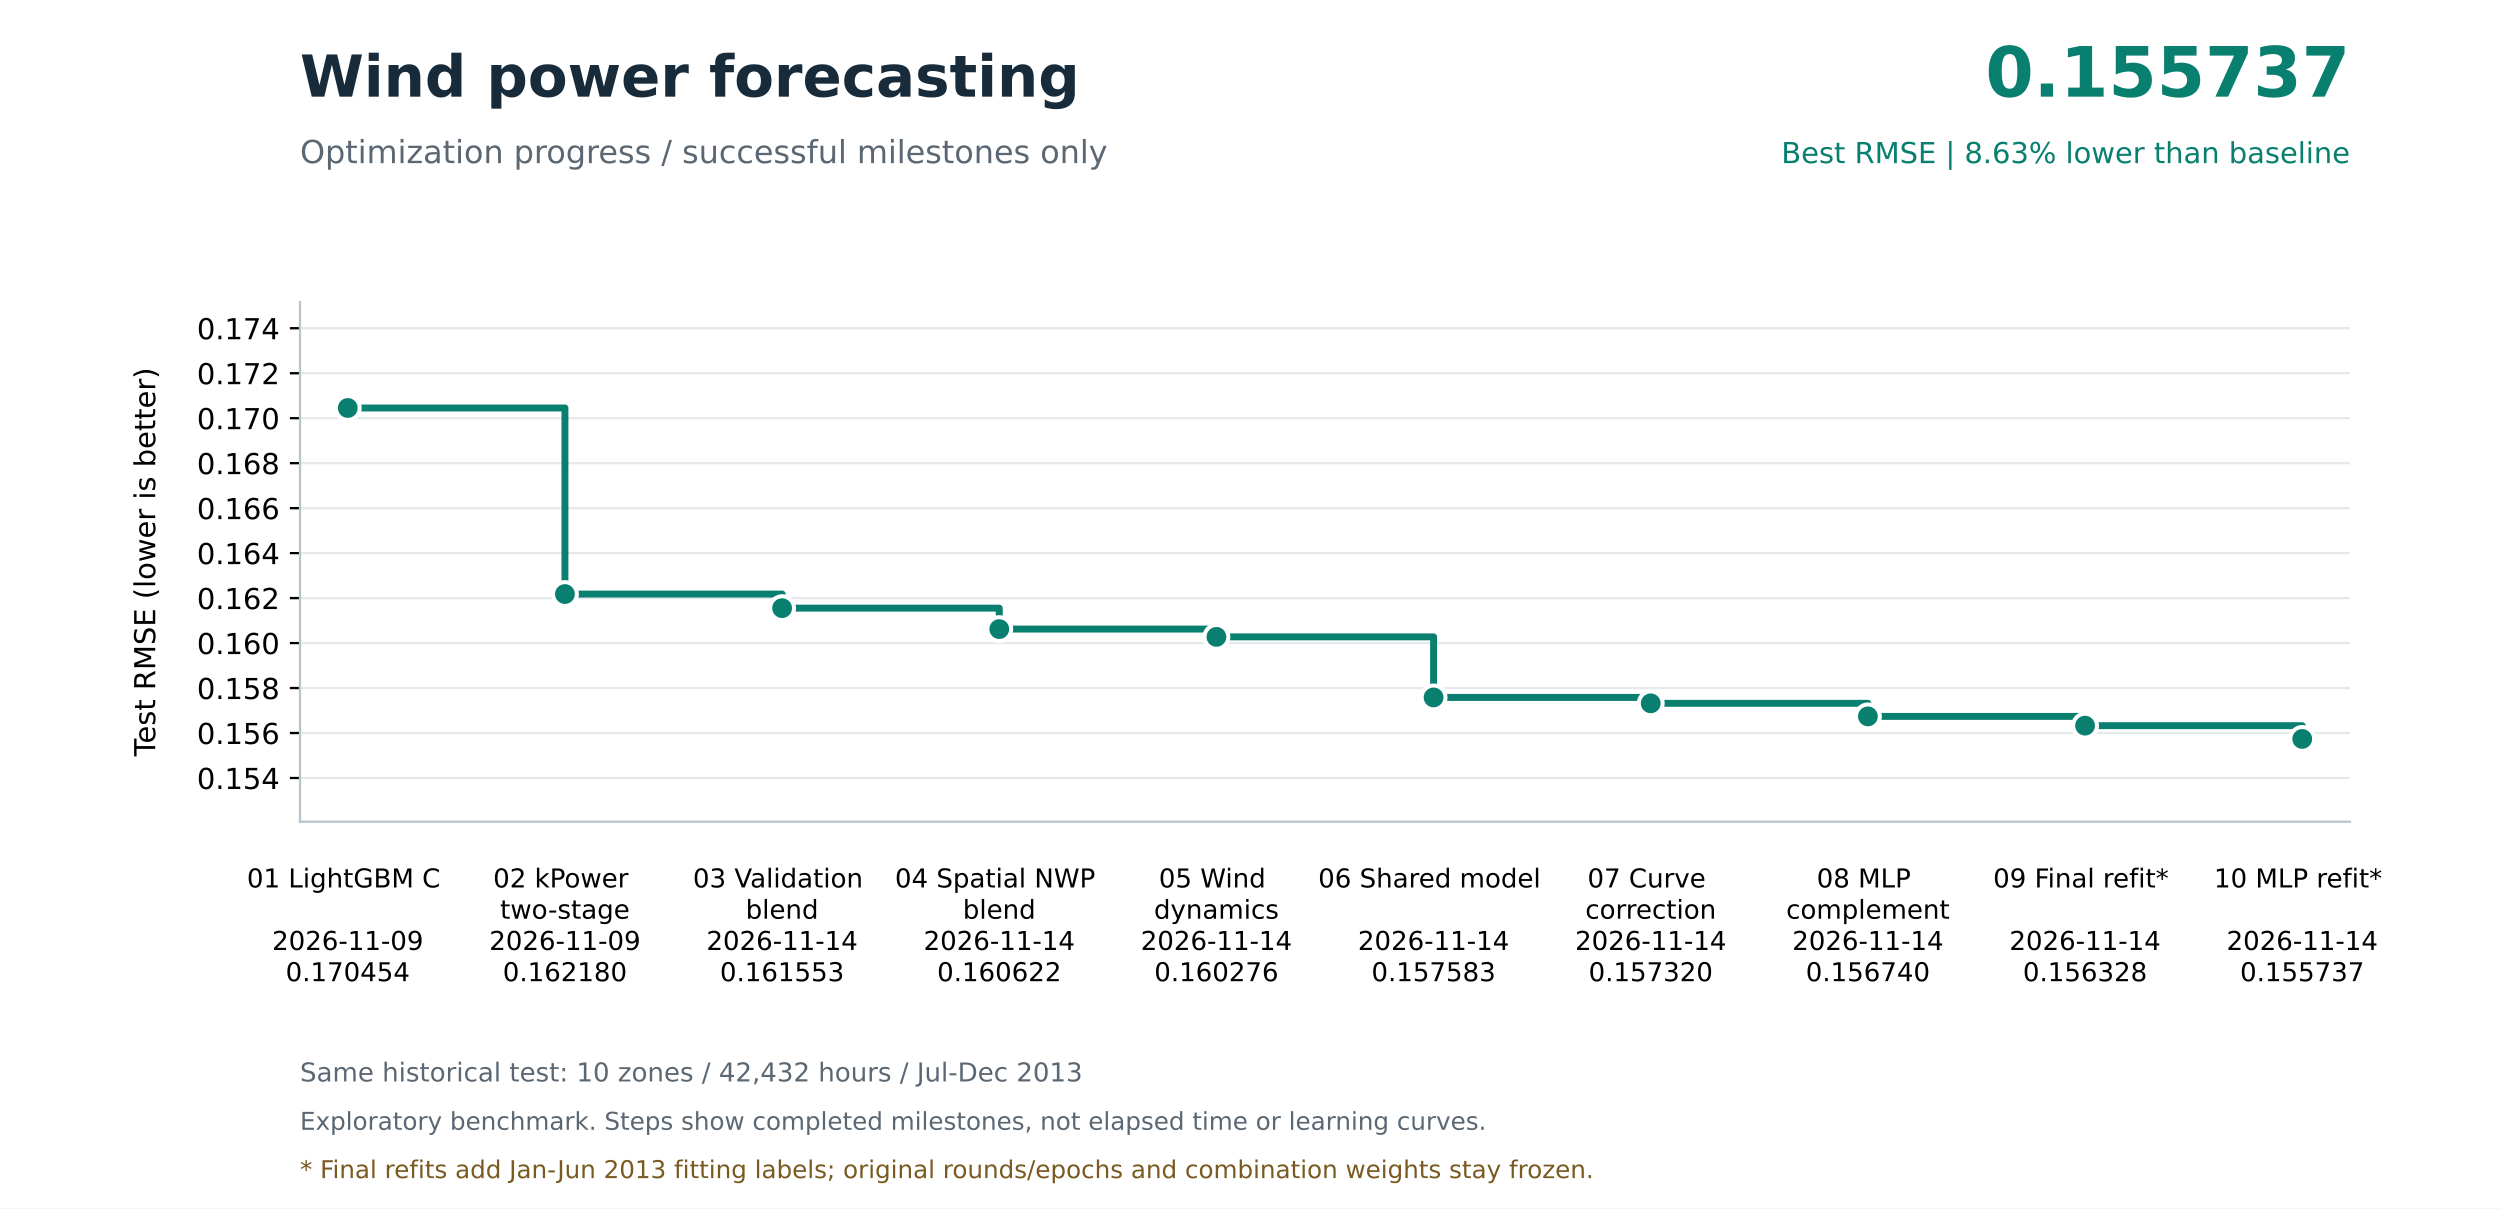
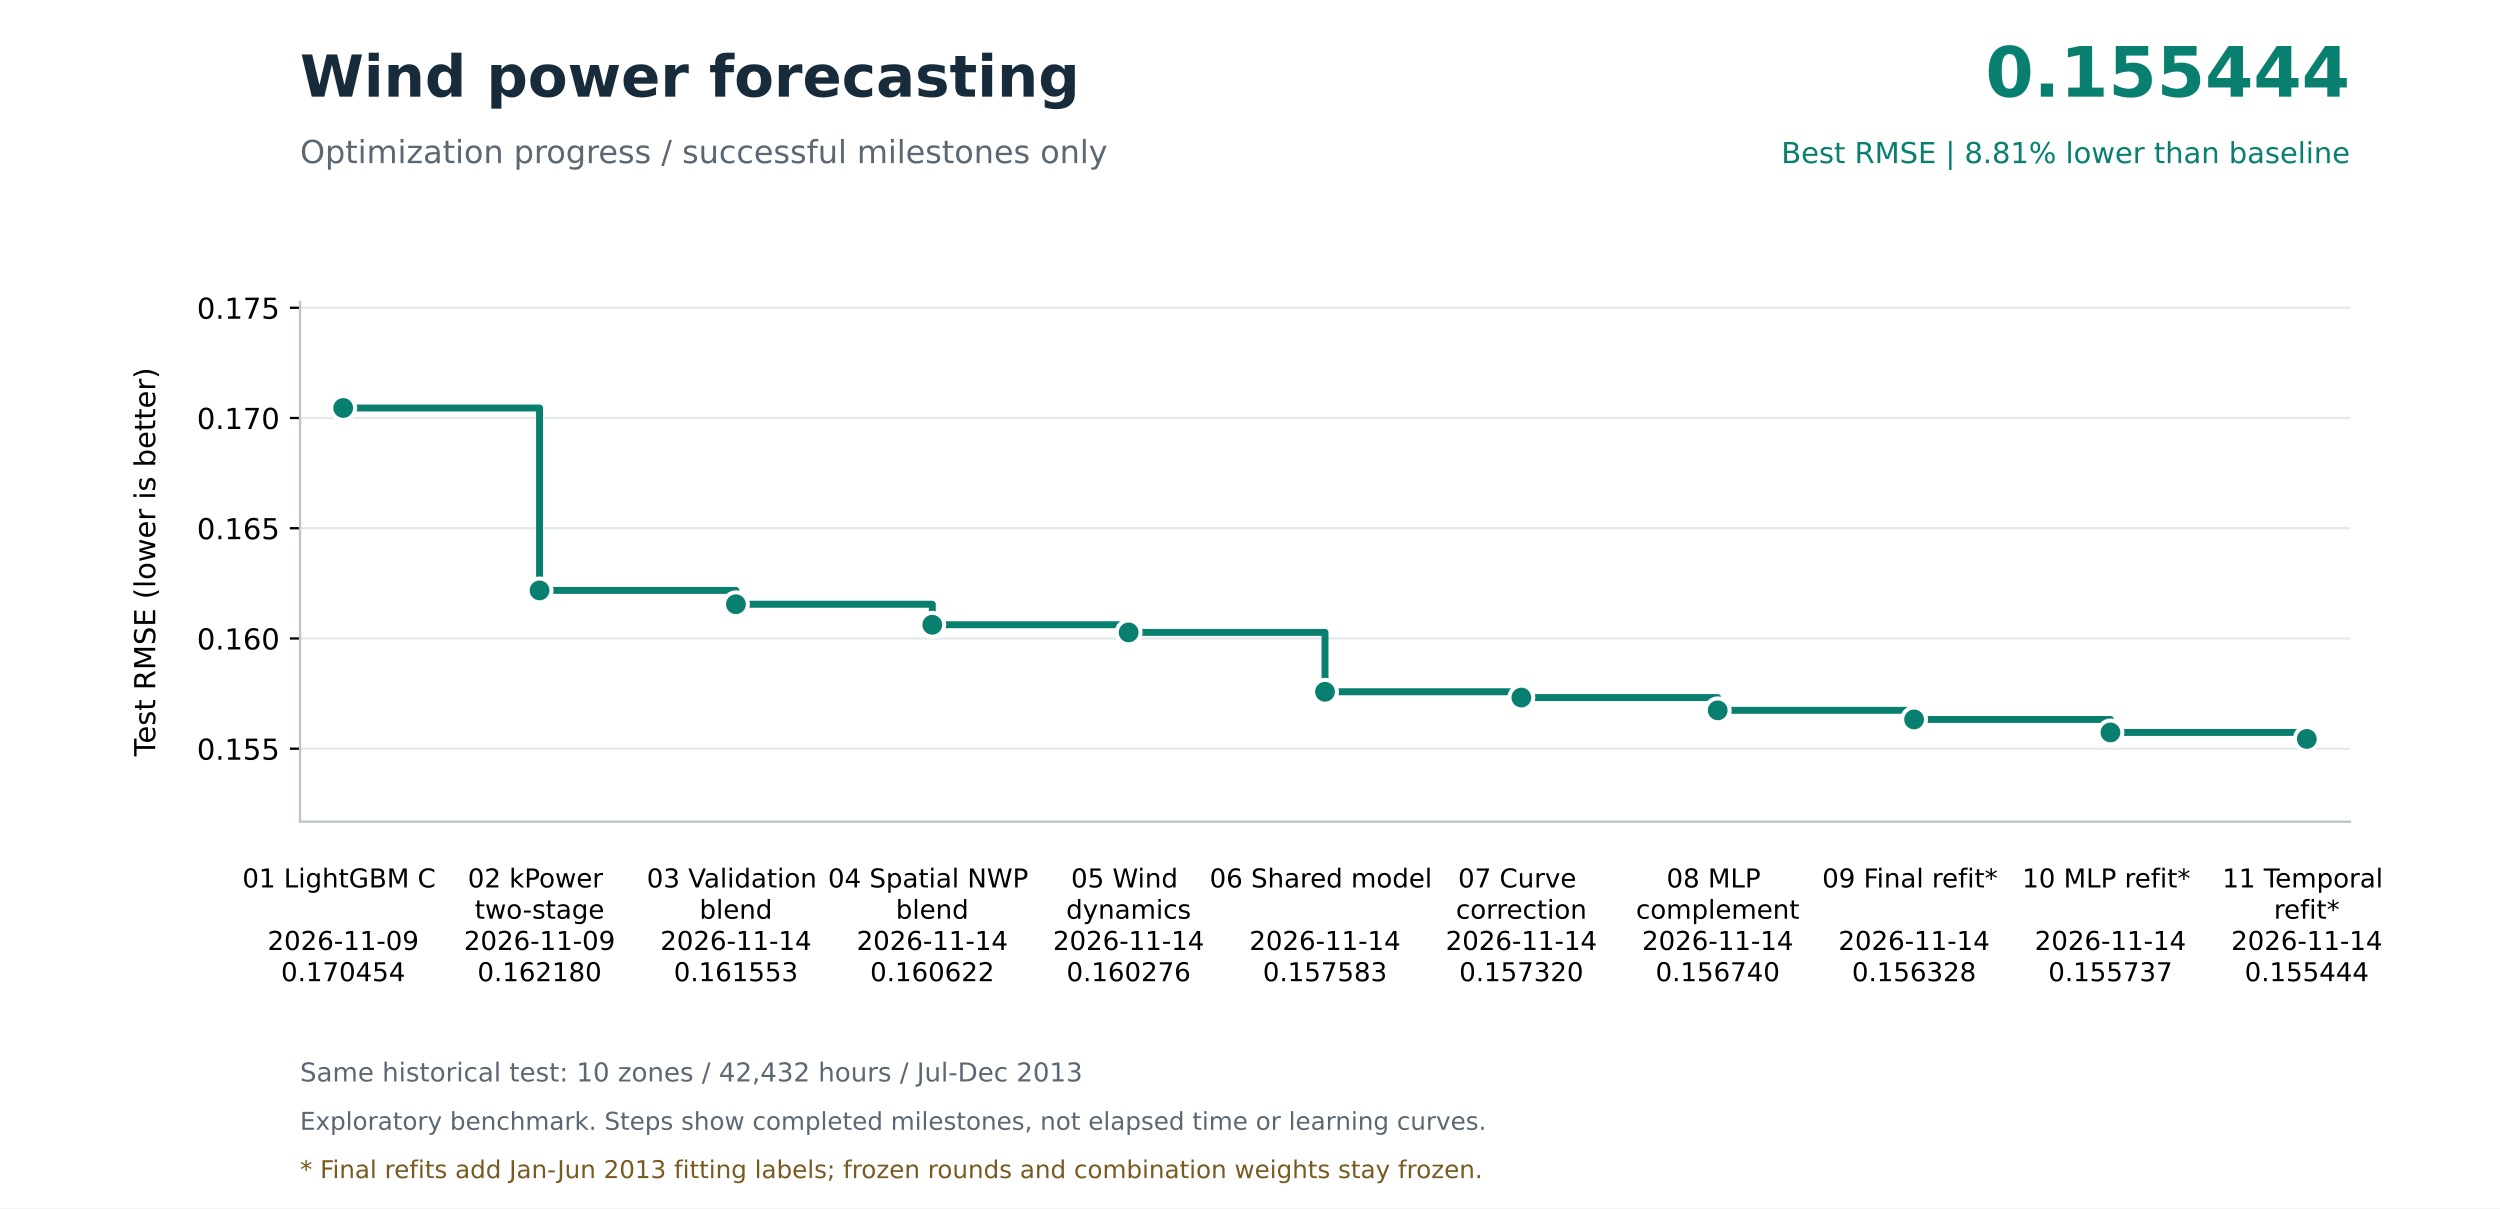
<svg xmlns="http://www.w3.org/2000/svg" xmlns:xlink="http://www.w3.org/1999/xlink" width="864pt" height="417.6pt" viewBox="0 0 864 417.6" version="1.1">
  <defs>
    <style type="text/css">*{stroke-linejoin: round; stroke-linecap: butt}</style>
  </defs>
  <g id="figure_1">
    <g id="patch_1">
      <path d="M 0 417.6  L 864 417.6  L 864 0  L 0 0  z " style="fill: #ffffff" />
    </g>
    <g id="axes_1">
      <g id="patch_2">
        <path d="M 103.68 283.968  L 812.16 283.968  L 812.16 104.4  L 103.68 104.4  z " style="fill: #ffffff" />
      </g>
      <g id="matplotlib.axis_1">
        <g id="xtick_1">
          <g id="line2d_1" />
          <g id="text_1">
-             <text style="font-size: 9px; font-family: 'DejaVu Sans', sans-serif" transform="translate(85.34502 306.7075)">01  LightGBM C</text>
-             <text style="font-size: 9px; font-family: 'DejaVu Sans', sans-serif" transform="translate(120.1912 317.5092)" />
-             <text style="font-size: 9px; font-family: 'DejaVu Sans', sans-serif" transform="translate(94.03915 328.311)">2026-11-09</text>
-             <text style="font-size: 9px; font-family: 'DejaVu Sans', sans-serif" transform="translate(98.71916 339.1127)">0.170454</text>
+             <text style="font-size: 9px; font-family: 'DejaVu Sans', sans-serif" transform="translate(83.76348 306.7075)">01  LightGBM C</text>
+             <text style="font-size: 9px; font-family: 'DejaVu Sans', sans-serif" transform="translate(118.6097 317.5092)" />
+             <text style="font-size: 9px; font-family: 'DejaVu Sans', sans-serif" transform="translate(92.45762 328.311)">2026-11-09</text>
+             <text style="font-size: 9px; font-family: 'DejaVu Sans', sans-serif" transform="translate(97.13762 339.1127)">0.170454</text>
          </g>
        </g>
        <g id="xtick_2">
          <g id="line2d_2" />
          <g id="text_2">
-             <text style="font-size: 9px; font-family: 'DejaVu Sans', sans-serif" transform="translate(170.4442 306.7075)">02  kPower</text>
-             <text style="font-size: 9px; font-family: 'DejaVu Sans', sans-serif" transform="translate(172.8454 317.5092)">two-stage</text>
-             <text style="font-size: 9px; font-family: 'DejaVu Sans', sans-serif" transform="translate(169.09 328.311)">2026-11-09</text>
-             <text style="font-size: 9px; font-family: 'DejaVu Sans', sans-serif" transform="translate(173.77 339.1127)">0.162180</text>
+             <text style="font-size: 9px; font-family: 'DejaVu Sans', sans-serif" transform="translate(161.6739 306.7075)">02  kPower</text>
+             <text style="font-size: 9px; font-family: 'DejaVu Sans', sans-serif" transform="translate(164.0751 317.5092)">two-stage</text>
+             <text style="font-size: 9px; font-family: 'DejaVu Sans', sans-serif" transform="translate(160.3197 328.311)">2026-11-09</text>
+             <text style="font-size: 9px; font-family: 'DejaVu Sans', sans-serif" transform="translate(164.9997 339.1127)">0.162180</text>
          </g>
        </g>
        <g id="xtick_3">
          <g id="line2d_3" />
          <g id="text_3">
-             <text style="font-size: 9px; font-family: 'DejaVu Sans', sans-serif" transform="translate(239.4855 306.7075)">03  Validation</text>
-             <text style="font-size: 9px; font-family: 'DejaVu Sans', sans-serif" transform="translate(257.7083 317.5099)">blend</text>
-             <text style="font-size: 9px; font-family: 'DejaVu Sans', sans-serif" transform="translate(244.1409 328.3117)">2026-11-14</text>
-             <text style="font-size: 9px; font-family: 'DejaVu Sans', sans-serif" transform="translate(248.8209 339.1134)">0.161553</text>
+             <text style="font-size: 9px; font-family: 'DejaVu Sans', sans-serif" transform="translate(223.5264 306.7075)">03  Validation</text>
+             <text style="font-size: 9px; font-family: 'DejaVu Sans', sans-serif" transform="translate(241.7493 317.5099)">blend</text>
+             <text style="font-size: 9px; font-family: 'DejaVu Sans', sans-serif" transform="translate(228.1818 328.3117)">2026-11-14</text>
+             <text style="font-size: 9px; font-family: 'DejaVu Sans', sans-serif" transform="translate(232.8618 339.1134)">0.161553</text>
          </g>
        </g>
        <g id="xtick_4">
          <g id="line2d_4" />
          <g id="text_4">
-             <text style="font-size: 9px; font-family: 'DejaVu Sans', sans-serif" transform="translate(309.3044 306.7075)">04  Spatial NWP</text>
-             <text style="font-size: 9px; font-family: 'DejaVu Sans', sans-serif" transform="translate(332.7592 317.5099)">blend</text>
-             <text style="font-size: 9px; font-family: 'DejaVu Sans', sans-serif" transform="translate(319.1917 328.3117)">2026-11-14</text>
-             <text style="font-size: 9px; font-family: 'DejaVu Sans', sans-serif" transform="translate(323.8717 339.1134)">0.160622</text>
+             <text style="font-size: 9px; font-family: 'DejaVu Sans', sans-serif" transform="translate(286.1565 306.7075)">04  Spatial NWP</text>
+             <text style="font-size: 9px; font-family: 'DejaVu Sans', sans-serif" transform="translate(309.6113 317.5099)">blend</text>
+             <text style="font-size: 9px; font-family: 'DejaVu Sans', sans-serif" transform="translate(296.0438 328.3117)">2026-11-14</text>
+             <text style="font-size: 9px; font-family: 'DejaVu Sans', sans-serif" transform="translate(300.7238 339.1134)">0.160622</text>
          </g>
        </g>
        <g id="xtick_5">
          <g id="line2d_5" />
          <g id="text_5">
-             <text style="font-size: 9px; font-family: 'DejaVu Sans', sans-serif" transform="translate(400.499 306.7075)">05  Wind</text>
-             <text style="font-size: 9px; font-family: 'DejaVu Sans', sans-serif" transform="translate(398.8129 317.5099)">dynamics</text>
-             <text style="font-size: 9px; font-family: 'DejaVu Sans', sans-serif" transform="translate(394.2425 328.3117)">2026-11-14</text>
-             <text style="font-size: 9px; font-family: 'DejaVu Sans', sans-serif" transform="translate(398.9225 339.1134)">0.160276</text>
+             <text style="font-size: 9px; font-family: 'DejaVu Sans', sans-serif" transform="translate(370.1623 306.7075)">05  Wind</text>
+             <text style="font-size: 9px; font-family: 'DejaVu Sans', sans-serif" transform="translate(368.4762 317.5099)">dynamics</text>
+             <text style="font-size: 9px; font-family: 'DejaVu Sans', sans-serif" transform="translate(363.9059 328.3117)">2026-11-14</text>
+             <text style="font-size: 9px; font-family: 'DejaVu Sans', sans-serif" transform="translate(368.5859 339.1134)">0.160276</text>
          </g>
        </g>
        <g id="xtick_6">
          <g id="line2d_6" />
          <g id="text_6">
-             <text style="font-size: 9px; font-family: 'DejaVu Sans', sans-serif" transform="translate(455.5733 306.7075)">06  Shared model</text>
-             <text style="font-size: 9px; font-family: 'DejaVu Sans', sans-serif" transform="translate(495.4454 317.5092)" />
-             <text style="font-size: 9px; font-family: 'DejaVu Sans', sans-serif" transform="translate(469.2934 328.311)">2026-11-14</text>
-             <text style="font-size: 9px; font-family: 'DejaVu Sans', sans-serif" transform="translate(473.9734 339.1127)">0.157583</text>
+             <text style="font-size: 9px; font-family: 'DejaVu Sans', sans-serif" transform="translate(418.0479 306.7075)">06  Shared model</text>
+             <text style="font-size: 9px; font-family: 'DejaVu Sans', sans-serif" transform="translate(457.92 317.5092)" />
+             <text style="font-size: 9px; font-family: 'DejaVu Sans', sans-serif" transform="translate(431.768 328.311)">2026-11-14</text>
+             <text style="font-size: 9px; font-family: 'DejaVu Sans', sans-serif" transform="translate(436.448 339.1127)">0.157583</text>
          </g>
        </g>
        <g id="xtick_7">
          <g id="line2d_7" />
          <g id="text_7">
-             <text style="font-size: 9px; font-family: 'DejaVu Sans', sans-serif" transform="translate(548.6333 306.7068)">07  Curve</text>
-             <text style="font-size: 9px; font-family: 'DejaVu Sans', sans-serif" transform="translate(547.8838 317.5092)">correction</text>
-             <text style="font-size: 9px; font-family: 'DejaVu Sans', sans-serif" transform="translate(544.3442 328.311)">2026-11-14</text>
-             <text style="font-size: 9px; font-family: 'DejaVu Sans', sans-serif" transform="translate(549.0242 339.1127)">0.157320</text>
+             <text style="font-size: 9px; font-family: 'DejaVu Sans', sans-serif" transform="translate(503.9191 306.7068)">07  Curve</text>
+             <text style="font-size: 9px; font-family: 'DejaVu Sans', sans-serif" transform="translate(503.1696 317.5092)">correction</text>
+             <text style="font-size: 9px; font-family: 'DejaVu Sans', sans-serif" transform="translate(499.63 328.311)">2026-11-14</text>
+             <text style="font-size: 9px; font-family: 'DejaVu Sans', sans-serif" transform="translate(504.31 339.1127)">0.157320</text>
          </g>
        </g>
        <g id="xtick_8">
          <g id="line2d_8" />
          <g id="text_8">
-             <text style="font-size: 9px; font-family: 'DejaVu Sans', sans-serif" transform="translate(627.8572 306.7068)">08  MLP</text>
-             <text style="font-size: 9px; font-family: 'DejaVu Sans', sans-serif" transform="translate(617.292 317.5092)">complement</text>
-             <text style="font-size: 9px; font-family: 'DejaVu Sans', sans-serif" transform="translate(619.3951 328.311)">2026-11-14</text>
-             <text style="font-size: 9px; font-family: 'DejaVu Sans', sans-serif" transform="translate(624.0751 339.1127)">0.156740</text>
+             <text style="font-size: 9px; font-family: 'DejaVu Sans', sans-serif" transform="translate(575.9542 306.7068)">08  MLP</text>
+             <text style="font-size: 9px; font-family: 'DejaVu Sans', sans-serif" transform="translate(565.3891 317.5092)">complement</text>
+             <text style="font-size: 9px; font-family: 'DejaVu Sans', sans-serif" transform="translate(567.4921 328.311)">2026-11-14</text>
+             <text style="font-size: 9px; font-family: 'DejaVu Sans', sans-serif" transform="translate(572.1721 339.1127)">0.156740</text>
          </g>
        </g>
        <g id="xtick_9">
          <g id="line2d_9" />
          <g id="text_9">
-             <text style="font-size: 9px; font-family: 'DejaVu Sans', sans-serif" transform="translate(688.8427 306.7075)">09  Final refit*</text>
-             <text style="font-size: 9px; font-family: 'DejaVu Sans', sans-serif" transform="translate(720.598 317.5092)" />
-             <text style="font-size: 9px; font-family: 'DejaVu Sans', sans-serif" transform="translate(694.4459 328.311)">2026-11-14</text>
-             <text style="font-size: 9px; font-family: 'DejaVu Sans', sans-serif" transform="translate(699.1259 339.1127)">0.156328</text>
+             <text style="font-size: 9px; font-family: 'DejaVu Sans', sans-serif" transform="translate(629.751 306.7075)">09  Final refit*</text>
+             <text style="font-size: 9px; font-family: 'DejaVu Sans', sans-serif" transform="translate(661.5062 317.5092)" />
+             <text style="font-size: 9px; font-family: 'DejaVu Sans', sans-serif" transform="translate(635.3542 328.311)">2026-11-14</text>
+             <text style="font-size: 9px; font-family: 'DejaVu Sans', sans-serif" transform="translate(640.0342 339.1127)">0.156328</text>
          </g>
        </g>
        <g id="xtick_10">
          <g id="line2d_10" />
          <g id="text_10">
-             <text style="font-size: 9px; font-family: 'DejaVu Sans', sans-serif" transform="translate(765.1606 306.7075)">10  MLP refit*</text>
-             <text style="font-size: 9px; font-family: 'DejaVu Sans', sans-serif" transform="translate(795.6488 317.5092)" />
-             <text style="font-size: 9px; font-family: 'DejaVu Sans', sans-serif" transform="translate(769.4968 328.311)">2026-11-14</text>
-             <text style="font-size: 9px; font-family: 'DejaVu Sans', sans-serif" transform="translate(774.1768 339.1127)">0.155737</text>
+             <text style="font-size: 9px; font-family: 'DejaVu Sans', sans-serif" transform="translate(698.8801 306.7075)">10  MLP refit*</text>
+             <text style="font-size: 9px; font-family: 'DejaVu Sans', sans-serif" transform="translate(729.3683 317.5092)" />
+             <text style="font-size: 9px; font-family: 'DejaVu Sans', sans-serif" transform="translate(703.2162 328.311)">2026-11-14</text>
+             <text style="font-size: 9px; font-family: 'DejaVu Sans', sans-serif" transform="translate(707.8962 339.1127)">0.155737</text>
+           </g>
+         </g>
+         <g id="xtick_11">
+           <g id="line2d_11" />
+           <g id="text_11">
+             <text style="font-size: 9px; font-family: 'DejaVu Sans', sans-serif" transform="translate(768.0394 306.7075)">11  Temporal</text>
+             <text style="font-size: 9px; font-family: 'DejaVu Sans', sans-serif" transform="translate(785.8622 317.5099)">refit*</text>
+             <text style="font-size: 9px; font-family: 'DejaVu Sans', sans-serif" transform="translate(771.0783 328.3117)">2026-11-14</text>
+             <text style="font-size: 9px; font-family: 'DejaVu Sans', sans-serif" transform="translate(775.7583 339.1134)">0.155444</text>
          </g>
        </g>
      </g>
      <g id="matplotlib.axis_2">
        <g id="ytick_1">
-           <g id="line2d_11">
-             <path d="M 103.68 268.878  L 812.16 268.878  " clip-path="url(#p242fc57fa3)" style="fill: none; stroke: #e5e9ec; stroke-width: 0.8; stroke-linecap: square" />
-           </g>
          <g id="line2d_12">
+             <path d="M 103.68 258.755  L 812.16 258.755  " clip-path="url(#p6b177da989)" style="fill: none; stroke: #e5e9ec; stroke-width: 0.8; stroke-linecap: square" />
+           </g>
+           <g id="line2d_13">
            <defs>
-               <path id="m644f661d12" d="M 0 0  L -3.5 0  " style="stroke: #000000; stroke-width: 0.8" />
+               <path id="md32254014e" d="M 0 0  L -3.5 0  " style="stroke: #000000; stroke-width: 0.8" />
            </defs>
            <g>
-               <use xlink:href="#m644f661d12" x="103.68" y="268.878" style="stroke: #000000; stroke-width: 0.8" />
-             </g>
-           </g>
-           <g id="text_11">
-             <text style="font-size: 10px; font-family: 'DejaVu Sans', sans-serif; text-anchor: end" x="96.68" y="272.677" transform="rotate(-0 96.68 272.6766)">0.154</text>
+               <use xlink:href="#md32254014e" x="103.68" y="258.755" style="stroke: #000000; stroke-width: 0.8" />
+             </g>
+           </g>
+           <g id="text_12">
+             <text style="font-size: 10px; font-family: 'DejaVu Sans', sans-serif; text-anchor: end" x="96.68" y="262.554" transform="rotate(-0 96.68 262.5537)">0.155</text>
          </g>
        </g>
        <g id="ytick_2">
-           <g id="line2d_13">
-             <path d="M 103.68 253.334  L 812.16 253.334  " clip-path="url(#p242fc57fa3)" style="fill: none; stroke: #e5e9ec; stroke-width: 0.8; stroke-linecap: square" />
-           </g>
          <g id="line2d_14">
-             <g>
-               <use xlink:href="#m644f661d12" x="103.68" y="253.334" style="stroke: #000000; stroke-width: 0.8" />
-             </g>
-           </g>
-           <g id="text_12">
-             <text style="font-size: 10px; font-family: 'DejaVu Sans', sans-serif; text-anchor: end" x="96.68" y="257.133" transform="rotate(-0 96.68 257.1331)">0.156</text>
+             <path d="M 103.68 220.657  L 812.16 220.657  " clip-path="url(#p6b177da989)" style="fill: none; stroke: #e5e9ec; stroke-width: 0.8; stroke-linecap: square" />
+           </g>
+           <g id="line2d_15">
+             <g>
+               <use xlink:href="#md32254014e" x="103.68" y="220.657" style="stroke: #000000; stroke-width: 0.8" />
+             </g>
+           </g>
+           <g id="text_13">
+             <text style="font-size: 10px; font-family: 'DejaVu Sans', sans-serif; text-anchor: end" x="96.68" y="224.456" transform="rotate(-0 96.68 224.4556)">0.160</text>
          </g>
        </g>
        <g id="ytick_3">
-           <g id="line2d_15">
-             <path d="M 103.68 237.791  L 812.16 237.791  " clip-path="url(#p242fc57fa3)" style="fill: none; stroke: #e5e9ec; stroke-width: 0.8; stroke-linecap: square" />
-           </g>
          <g id="line2d_16">
-             <g>
-               <use xlink:href="#m644f661d12" x="103.68" y="237.791" style="stroke: #000000; stroke-width: 0.8" />
-             </g>
-           </g>
-           <g id="text_13">
-             <text style="font-size: 10px; font-family: 'DejaVu Sans', sans-serif; text-anchor: end" x="96.68" y="241.59" transform="rotate(-0 96.68 241.5896)">0.158</text>
+             <path d="M 103.68 182.559  L 812.16 182.559  " clip-path="url(#p6b177da989)" style="fill: none; stroke: #e5e9ec; stroke-width: 0.8; stroke-linecap: square" />
+           </g>
+           <g id="line2d_17">
+             <g>
+               <use xlink:href="#md32254014e" x="103.68" y="182.559" style="stroke: #000000; stroke-width: 0.8" />
+             </g>
+           </g>
+           <g id="text_14">
+             <text style="font-size: 10px; font-family: 'DejaVu Sans', sans-serif; text-anchor: end" x="96.68" y="186.358" transform="rotate(-0 96.68 186.3576)">0.165</text>
          </g>
        </g>
        <g id="ytick_4">
-           <g id="line2d_17">
-             <path d="M 103.68 222.247  L 812.16 222.247  " clip-path="url(#p242fc57fa3)" style="fill: none; stroke: #e5e9ec; stroke-width: 0.8; stroke-linecap: square" />
-           </g>
          <g id="line2d_18">
-             <g>
-               <use xlink:href="#m644f661d12" x="103.68" y="222.247" style="stroke: #000000; stroke-width: 0.8" />
-             </g>
-           </g>
-           <g id="text_14">
-             <text style="font-size: 10px; font-family: 'DejaVu Sans', sans-serif; text-anchor: end" x="96.68" y="226.046" transform="rotate(-0 96.68 226.0461)">0.160</text>
+             <path d="M 103.68 144.461  L 812.16 144.461  " clip-path="url(#p6b177da989)" style="fill: none; stroke: #e5e9ec; stroke-width: 0.8; stroke-linecap: square" />
+           </g>
+           <g id="line2d_19">
+             <g>
+               <use xlink:href="#md32254014e" x="103.68" y="144.461" style="stroke: #000000; stroke-width: 0.8" />
+             </g>
+           </g>
+           <g id="text_15">
+             <text style="font-size: 10px; font-family: 'DejaVu Sans', sans-serif; text-anchor: end" x="96.68" y="148.26" transform="rotate(-0 96.68 148.2595)">0.170</text>
          </g>
        </g>
        <g id="ytick_5">
-           <g id="line2d_19">
-             <path d="M 103.68 206.704  L 812.16 206.704  " clip-path="url(#p242fc57fa3)" style="fill: none; stroke: #e5e9ec; stroke-width: 0.8; stroke-linecap: square" />
-           </g>
          <g id="line2d_20">
-             <g>
-               <use xlink:href="#m644f661d12" x="103.68" y="206.704" style="stroke: #000000; stroke-width: 0.8" />
-             </g>
-           </g>
-           <g id="text_15">
-             <text style="font-size: 10px; font-family: 'DejaVu Sans', sans-serif; text-anchor: end" x="96.68" y="210.503" transform="rotate(-0 96.68 210.5026)">0.162</text>
-           </g>
-         </g>
-         <g id="ytick_6">
+             <path d="M 103.68 106.363  L 812.16 106.363  " clip-path="url(#p6b177da989)" style="fill: none; stroke: #e5e9ec; stroke-width: 0.8; stroke-linecap: square" />
+           </g>
          <g id="line2d_21">
-             <path d="M 103.68 191.16  L 812.16 191.16  " clip-path="url(#p242fc57fa3)" style="fill: none; stroke: #e5e9ec; stroke-width: 0.8; stroke-linecap: square" />
-           </g>
-           <g id="line2d_22">
-             <g>
-               <use xlink:href="#m644f661d12" x="103.68" y="191.16" style="stroke: #000000; stroke-width: 0.8" />
+             <g>
+               <use xlink:href="#md32254014e" x="103.68" y="106.363" style="stroke: #000000; stroke-width: 0.8" />
            </g>
          </g>
          <g id="text_16">
-             <text style="font-size: 10px; font-family: 'DejaVu Sans', sans-serif; text-anchor: end" x="96.68" y="194.959" transform="rotate(-0 96.68 194.9591)">0.164</text>
-           </g>
-         </g>
-         <g id="ytick_7">
-           <g id="line2d_23">
-             <path d="M 103.68 175.617  L 812.16 175.617  " clip-path="url(#p242fc57fa3)" style="fill: none; stroke: #e5e9ec; stroke-width: 0.8; stroke-linecap: square" />
-           </g>
-           <g id="line2d_24">
-             <g>
-               <use xlink:href="#m644f661d12" x="103.68" y="175.617" style="stroke: #000000; stroke-width: 0.8" />
-             </g>
-           </g>
-           <g id="text_17">
-             <text style="font-size: 10px; font-family: 'DejaVu Sans', sans-serif; text-anchor: end" x="96.68" y="179.416" transform="rotate(-0 96.68 179.4156)">0.166</text>
-           </g>
-         </g>
-         <g id="ytick_8">
-           <g id="line2d_25">
-             <path d="M 103.68 160.073  L 812.16 160.073  " clip-path="url(#p242fc57fa3)" style="fill: none; stroke: #e5e9ec; stroke-width: 0.8; stroke-linecap: square" />
-           </g>
-           <g id="line2d_26">
-             <g>
-               <use xlink:href="#m644f661d12" x="103.68" y="160.073" style="stroke: #000000; stroke-width: 0.8" />
-             </g>
-           </g>
-           <g id="text_18">
-             <text style="font-size: 10px; font-family: 'DejaVu Sans', sans-serif; text-anchor: end" x="96.68" y="163.872" transform="rotate(-0 96.68 163.8721)">0.168</text>
-           </g>
-         </g>
-         <g id="ytick_9">
-           <g id="line2d_27">
-             <path d="M 103.68 144.53  L 812.16 144.53  " clip-path="url(#p242fc57fa3)" style="fill: none; stroke: #e5e9ec; stroke-width: 0.8; stroke-linecap: square" />
-           </g>
-           <g id="line2d_28">
-             <g>
-               <use xlink:href="#m644f661d12" x="103.68" y="144.53" style="stroke: #000000; stroke-width: 0.8" />
-             </g>
-           </g>
-           <g id="text_19">
-             <text style="font-size: 10px; font-family: 'DejaVu Sans', sans-serif; text-anchor: end" x="96.68" y="148.329" transform="rotate(-0 96.68 148.3286)">0.170</text>
-           </g>
-         </g>
-         <g id="ytick_10">
-           <g id="line2d_29">
-             <path d="M 103.68 128.986  L 812.16 128.986  " clip-path="url(#p242fc57fa3)" style="fill: none; stroke: #e5e9ec; stroke-width: 0.8; stroke-linecap: square" />
-           </g>
-           <g id="line2d_30">
-             <g>
-               <use xlink:href="#m644f661d12" x="103.68" y="128.986" style="stroke: #000000; stroke-width: 0.8" />
-             </g>
-           </g>
-           <g id="text_20">
-             <text style="font-size: 10px; font-family: 'DejaVu Sans', sans-serif; text-anchor: end" x="96.68" y="132.785" transform="rotate(-0 96.68 132.7851)">0.172</text>
-           </g>
-         </g>
-         <g id="ytick_11">
-           <g id="line2d_31">
-             <path d="M 103.68 113.443  L 812.16 113.443  " clip-path="url(#p242fc57fa3)" style="fill: none; stroke: #e5e9ec; stroke-width: 0.8; stroke-linecap: square" />
-           </g>
-           <g id="line2d_32">
-             <g>
-               <use xlink:href="#m644f661d12" x="103.68" y="113.443" style="stroke: #000000; stroke-width: 0.8" />
-             </g>
-           </g>
-           <g id="text_21">
-             <text style="font-size: 10px; font-family: 'DejaVu Sans', sans-serif; text-anchor: end" x="96.68" y="117.242" transform="rotate(-0 96.68 117.2417)">0.174</text>
-           </g>
-         </g>
-         <g id="text_22">
+             <text style="font-size: 10px; font-family: 'DejaVu Sans', sans-serif; text-anchor: end" x="96.68" y="110.161" transform="rotate(-0 96.68 110.1615)">0.175</text>
+           </g>
+         </g>
+         <g id="text_17">
          <text style="font-size: 10px; font-family: 'DejaVu Sans', sans-serif; text-anchor: middle" x="53.65" y="194.184" transform="rotate(-90 53.64953 194.184)">Test RMSE  (lower is better)</text>
        </g>
      </g>
-       <g id="line2d_33">
-         <path d="M 120.191 141  L 195.242 141  L 195.242 205.303  L 270.293 205.303  L 270.293 210.179  L 345.344 210.179  L 345.344 217.411  L 420.395 217.411  L 420.395 220.105  L 495.445 220.105  L 495.445 241.034  L 570.496 241.034  L 570.496 243.072  L 645.547 243.072  L 645.547 247.582  L 720.598 247.582  L 720.598 250.788  L 795.649 250.788  L 795.649 255.374  " clip-path="url(#p242fc57fa3)" style="fill: none; stroke: #087f6f; stroke-width: 2.4; stroke-linecap: square" />
+       <g id="line2d_22">
+         <path d="M 118.61 141  L 186.472 141  L 186.472 204.044  L 254.334 204.044  L 254.334 208.825  L 322.196 208.825  L 322.196 215.915  L 390.058 215.915  L 390.058 218.557  L 457.92 218.557  L 457.92 239.075  L 525.782 239.075  L 525.782 241.074  L 593.644 241.074  L 593.644 245.496  L 661.506 245.496  L 661.506 248.639  L 729.368 248.639  L 729.368 253.135  L 797.23 253.135  L 797.23 255.374  " clip-path="url(#p6b177da989)" style="fill: none; stroke: #087f6f; stroke-width: 2.4; stroke-linecap: square" />
      </g>
      <g id="patch_3">
        <path d="M 103.68 283.968  L 103.68 104.4  " style="fill: none; stroke: #bac4cb; stroke-width: 0.8; stroke-linejoin: miter; stroke-linecap: square" />
      </g>
      <g id="patch_4">
        <path d="M 103.68 283.968  L 812.16 283.968  " style="fill: none; stroke: #bac4cb; stroke-width: 0.8; stroke-linejoin: miter; stroke-linecap: square" />
      </g>
      <g id="PathCollection_1">
        <defs>
-           <path id="meb18c45063" d="M 0 4.123  C 1.093 4.123 2.142 3.689 2.915 2.915  C 3.689 2.142 4.123 1.093 4.123 0  C 4.123 -1.093 3.689 -2.142 2.915 -2.915  C 2.142 -3.689 1.093 -4.123 0 -4.123  C -1.093 -4.123 -2.142 -3.689 -2.915 -2.915  C -3.689 -2.142 -4.123 -1.093 -4.123 0  C -4.123 1.093 -3.689 2.142 -2.915 2.915  C -2.142 3.689 -1.093 4.123 0 4.123  z " style="stroke: #ffffff; stroke-width: 1.4" />
+           <path id="m32977b0206" d="M 0 4.123  C 1.093 4.123 2.142 3.689 2.915 2.915  C 3.689 2.142 4.123 1.093 4.123 0  C 4.123 -1.093 3.689 -2.142 2.915 -2.915  C 2.142 -3.689 1.093 -4.123 0 -4.123  C -1.093 -4.123 -2.142 -3.689 -2.915 -2.915  C -3.689 -2.142 -4.123 -1.093 -4.123 0  C -4.123 1.093 -3.689 2.142 -2.915 2.915  C -2.142 3.689 -1.093 4.123 0 4.123  z " style="stroke: #ffffff; stroke-width: 1.4" />
        </defs>
-         <g clip-path="url(#p242fc57fa3)">
-           <use xlink:href="#meb18c45063" x="120.191" y="141" style="fill: #087f6f; stroke: #ffffff; stroke-width: 1.4" />
-           <use xlink:href="#meb18c45063" x="195.242" y="205.303" style="fill: #087f6f; stroke: #ffffff; stroke-width: 1.4" />
-           <use xlink:href="#meb18c45063" x="270.293" y="210.179" style="fill: #087f6f; stroke: #ffffff; stroke-width: 1.4" />
-           <use xlink:href="#meb18c45063" x="345.344" y="217.411" style="fill: #087f6f; stroke: #ffffff; stroke-width: 1.4" />
-           <use xlink:href="#meb18c45063" x="420.395" y="220.105" style="fill: #087f6f; stroke: #ffffff; stroke-width: 1.4" />
-           <use xlink:href="#meb18c45063" x="495.445" y="241.034" style="fill: #087f6f; stroke: #ffffff; stroke-width: 1.4" />
-           <use xlink:href="#meb18c45063" x="570.496" y="243.072" style="fill: #087f6f; stroke: #ffffff; stroke-width: 1.4" />
-           <use xlink:href="#meb18c45063" x="645.547" y="247.582" style="fill: #087f6f; stroke: #ffffff; stroke-width: 1.4" />
-           <use xlink:href="#meb18c45063" x="720.598" y="250.788" style="fill: #087f6f; stroke: #ffffff; stroke-width: 1.4" />
-           <use xlink:href="#meb18c45063" x="795.649" y="255.374" style="fill: #087f6f; stroke: #ffffff; stroke-width: 1.4" />
-         </g>
-       </g>
+         <g clip-path="url(#p6b177da989)">
+           <use xlink:href="#m32977b0206" x="118.61" y="141" style="fill: #087f6f; stroke: #ffffff; stroke-width: 1.4" />
+           <use xlink:href="#m32977b0206" x="186.472" y="204.044" style="fill: #087f6f; stroke: #ffffff; stroke-width: 1.4" />
+           <use xlink:href="#m32977b0206" x="254.334" y="208.825" style="fill: #087f6f; stroke: #ffffff; stroke-width: 1.4" />
+           <use xlink:href="#m32977b0206" x="322.196" y="215.915" style="fill: #087f6f; stroke: #ffffff; stroke-width: 1.4" />
+           <use xlink:href="#m32977b0206" x="390.058" y="218.557" style="fill: #087f6f; stroke: #ffffff; stroke-width: 1.4" />
+           <use xlink:href="#m32977b0206" x="457.92" y="239.075" style="fill: #087f6f; stroke: #ffffff; stroke-width: 1.4" />
+           <use xlink:href="#m32977b0206" x="525.782" y="241.074" style="fill: #087f6f; stroke: #ffffff; stroke-width: 1.4" />
+           <use xlink:href="#m32977b0206" x="593.644" y="245.496" style="fill: #087f6f; stroke: #ffffff; stroke-width: 1.4" />
+           <use xlink:href="#m32977b0206" x="661.506" y="248.639" style="fill: #087f6f; stroke: #ffffff; stroke-width: 1.4" />
+           <use xlink:href="#m32977b0206" x="729.368" y="253.135" style="fill: #087f6f; stroke: #ffffff; stroke-width: 1.4" />
+           <use xlink:href="#m32977b0206" x="797.23" y="255.374" style="fill: #087f6f; stroke: #ffffff; stroke-width: 1.4" />
+         </g>
+       </g>
+     </g>
+     <g id="text_18">
+       <text style="font-weight: 700; font-size: 20px; font-family: 'DejaVu Sans', sans-serif; text-anchor: start; fill: #182b3a" x="103.68" y="33.408" transform="rotate(-0 103.68 33.408)">Wind power forecasting</text>
+     </g>
+     <g id="text_19">
+       <text style="font-size: 11px; font-family: 'DejaVu Sans', sans-serif; text-anchor: start; fill: #5b6874" x="103.68" y="56.376" transform="rotate(-0 103.68 56.376)">Optimization progress  /  successful milestones only</text>
+     </g>
+     <g id="text_20">
+       <text style="font-weight: 700; font-size: 24px; font-family: 'DejaVu Sans', sans-serif; text-anchor: end; fill: #087f6f" x="812.16" y="33.408" transform="rotate(-0 812.16 33.408)">0.155444</text>
+     </g>
+     <g id="text_21">
+       <text style="font-size: 10px; font-family: 'DejaVu Sans', sans-serif; text-anchor: end; fill: #087f6f" x="812.16" y="56.376" transform="rotate(-0 812.16 56.376)">Best RMSE  |  8.81% lower than baseline</text>
+     </g>
+     <g id="text_22">
+       <text style="font-size: 9px; font-family: 'DejaVu Sans', sans-serif; text-anchor: start; fill: #5b6874" x="103.68" y="373.752" transform="rotate(-0 103.68 373.752)">Same historical test: 10 zones / 42,432 hours / Jul-Dec 2013</text>
    </g>
    <g id="text_23">
-       <text style="font-weight: 700; font-size: 20px; font-family: 'DejaVu Sans', sans-serif; text-anchor: start; fill: #182b3a" x="103.68" y="33.408" transform="rotate(-0 103.68 33.408)">Wind power forecasting</text>
+       <text style="font-size: 8.5px; font-family: 'DejaVu Sans', sans-serif; text-anchor: start; fill: #5b6874" x="103.68" y="390.456" transform="rotate(-0 103.68 390.456)">Exploratory benchmark. Steps show completed milestones, not elapsed time or learning curves.</text>
    </g>
    <g id="text_24">
-       <text style="font-size: 11px; font-family: 'DejaVu Sans', sans-serif; text-anchor: start; fill: #5b6874" x="103.68" y="56.376" transform="rotate(-0 103.68 56.376)">Optimization progress  /  successful milestones only</text>
-     </g>
-     <g id="text_25">
-       <text style="font-weight: 700; font-size: 24px; font-family: 'DejaVu Sans', sans-serif; text-anchor: end; fill: #087f6f" x="812.16" y="33.408" transform="rotate(-0 812.16 33.408)">0.155737</text>
-     </g>
-     <g id="text_26">
-       <text style="font-size: 10px; font-family: 'DejaVu Sans', sans-serif; text-anchor: end; fill: #087f6f" x="812.16" y="56.376" transform="rotate(-0 812.16 56.376)">Best RMSE  |  8.63% lower than baseline</text>
-     </g>
-     <g id="text_27">
-       <text style="font-size: 9px; font-family: 'DejaVu Sans', sans-serif; text-anchor: start; fill: #5b6874" x="103.68" y="373.752" transform="rotate(-0 103.68 373.752)">Same historical test: 10 zones / 42,432 hours / Jul-Dec 2013</text>
-     </g>
-     <g id="text_28">
-       <text style="font-size: 8.5px; font-family: 'DejaVu Sans', sans-serif; text-anchor: start; fill: #5b6874" x="103.68" y="390.456" transform="rotate(-0 103.68 390.456)">Exploratory benchmark. Steps show completed milestones, not elapsed time or learning curves.</text>
-     </g>
-     <g id="text_29">
-       <text style="font-size: 8.5px; font-family: 'DejaVu Sans', sans-serif; text-anchor: start; fill: #795a20" x="103.68" y="407.16" transform="rotate(-0 103.68 407.16)">* Final refits add Jan-Jun 2013 fitting labels; original rounds/epochs and combination weights stay frozen.</text>
+       <text style="font-size: 8.5px; font-family: 'DejaVu Sans', sans-serif; text-anchor: start; fill: #795a20" x="103.68" y="407.16" transform="rotate(-0 103.68 407.16)">* Final refits add Jan-Jun 2013 fitting labels; frozen rounds and combination weights stay frozen.</text>
    </g>
  </g>
  <defs>
-     <clipPath id="p242fc57fa3">
+     <clipPath id="p6b177da989">
      <rect x="103.68" y="104.4" width="708.48" height="179.568" />
    </clipPath>
  </defs>
</svg>
